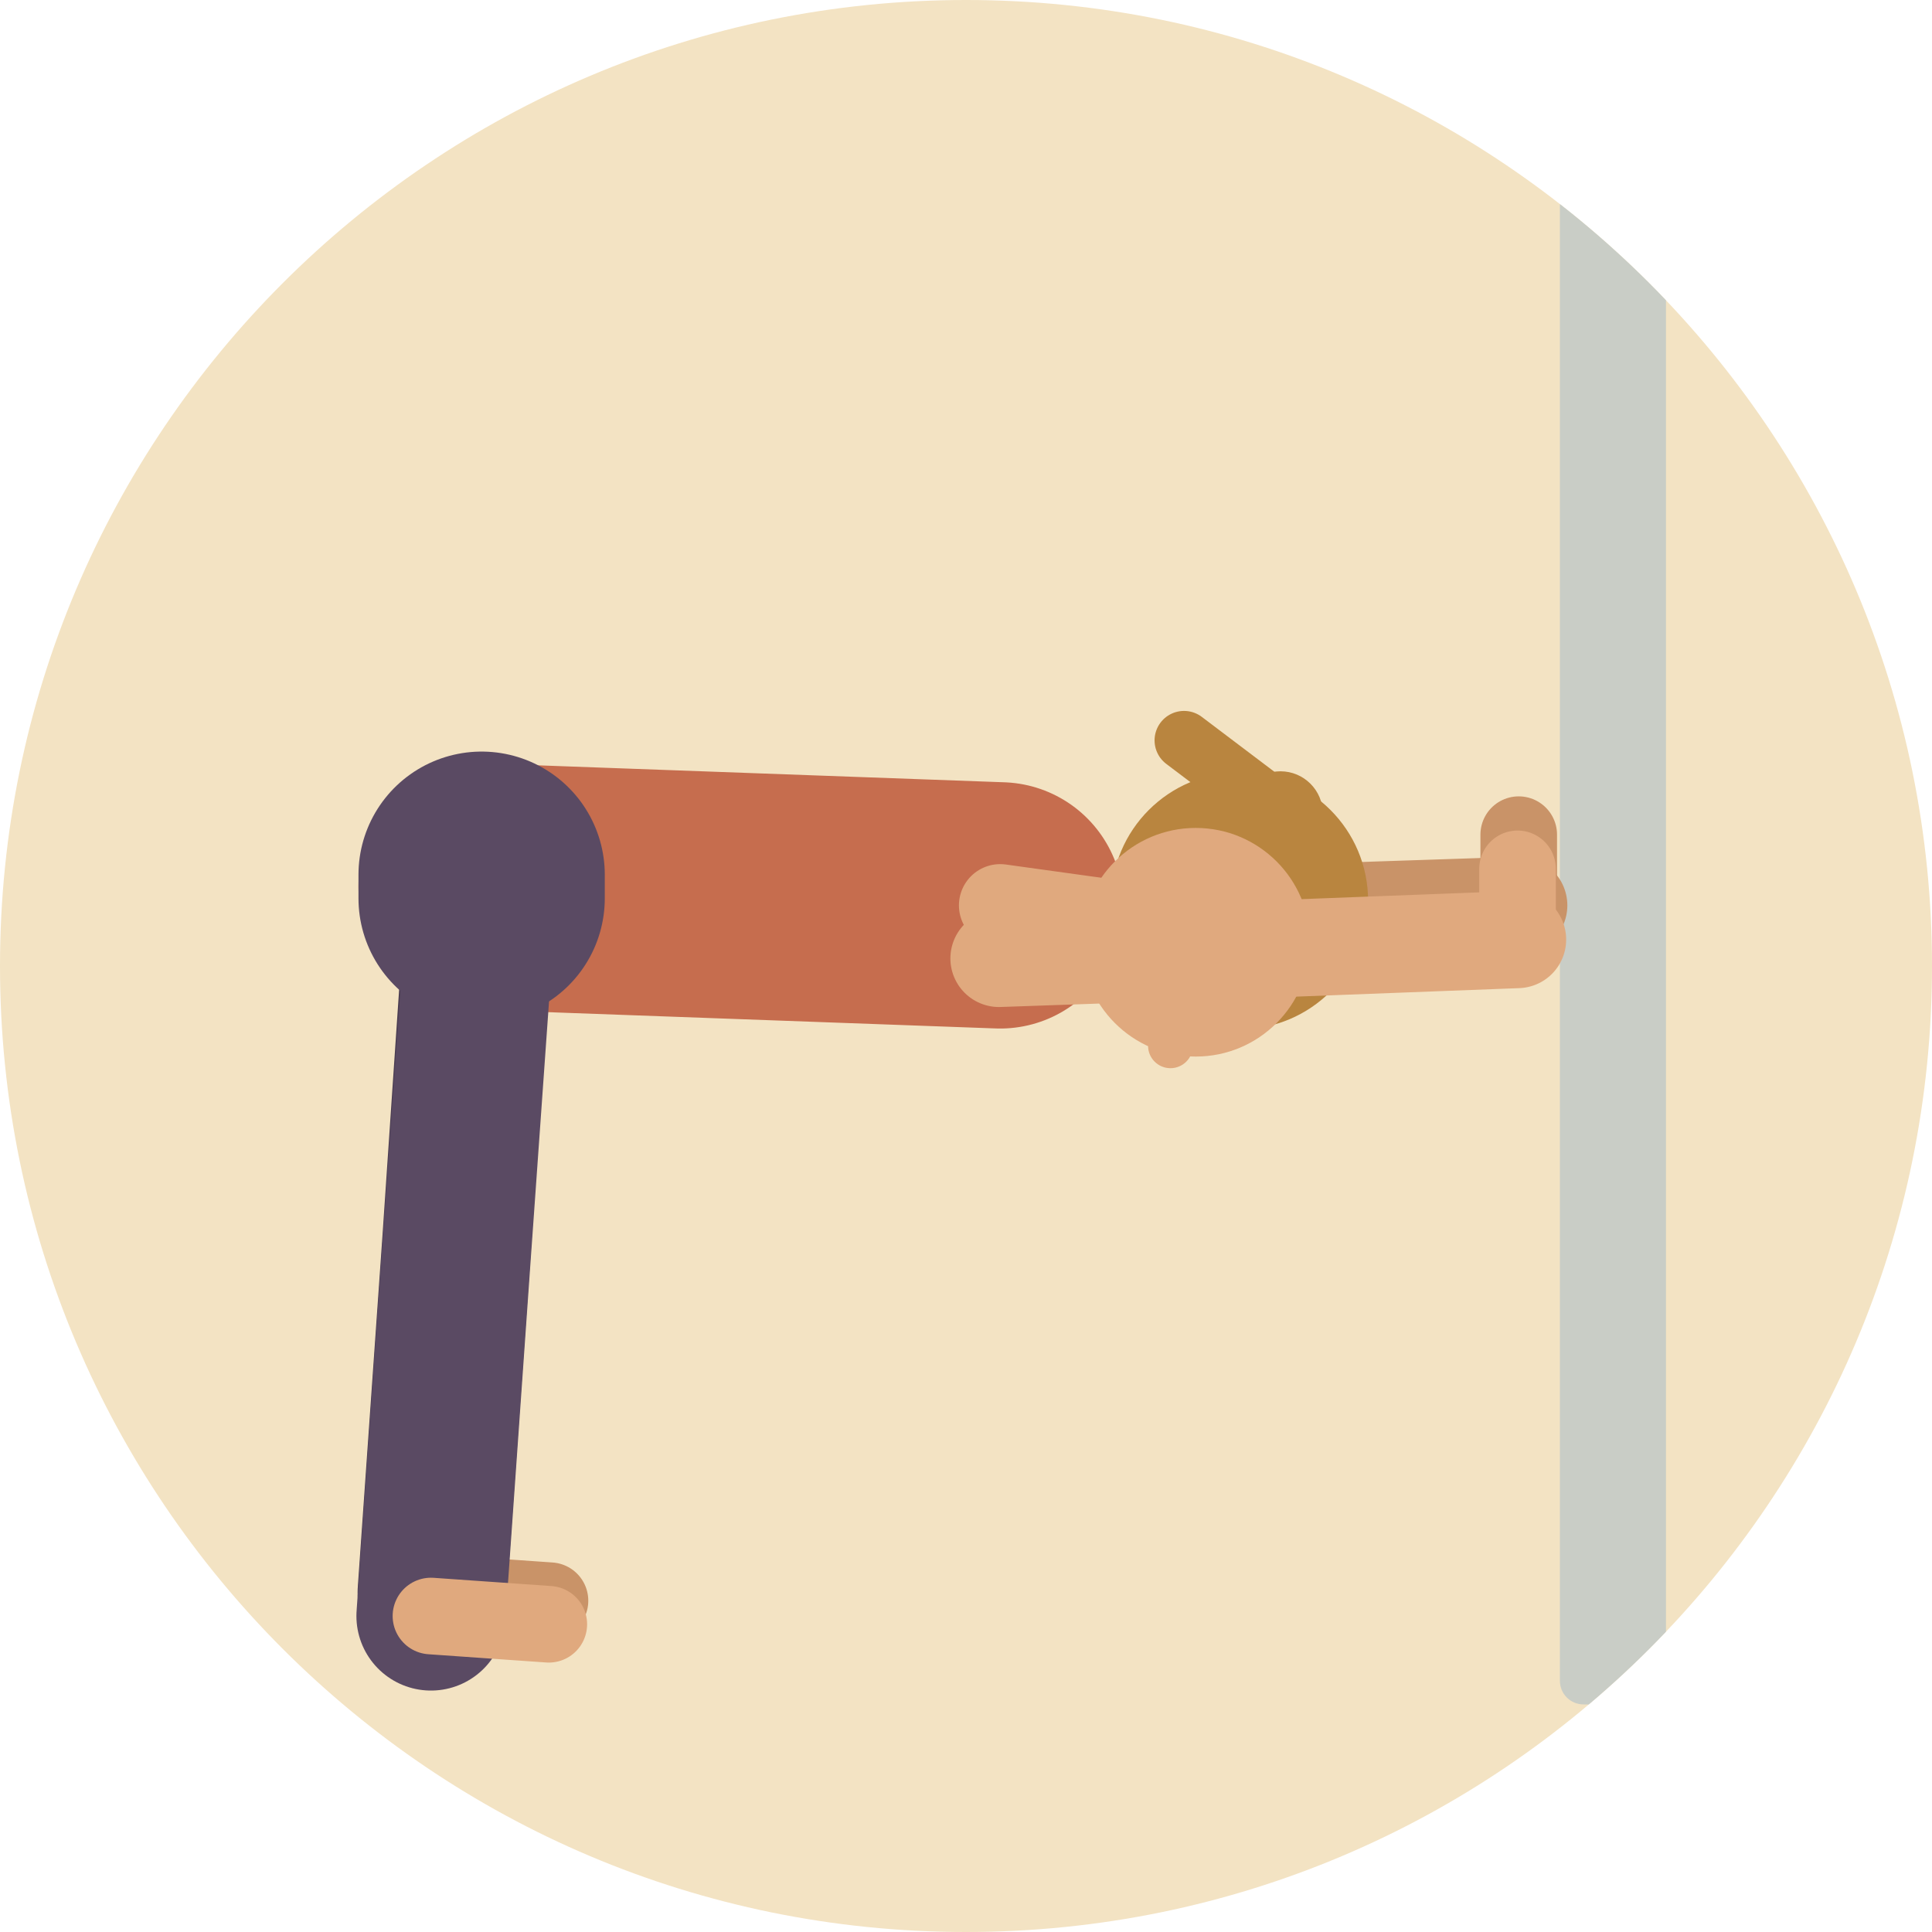
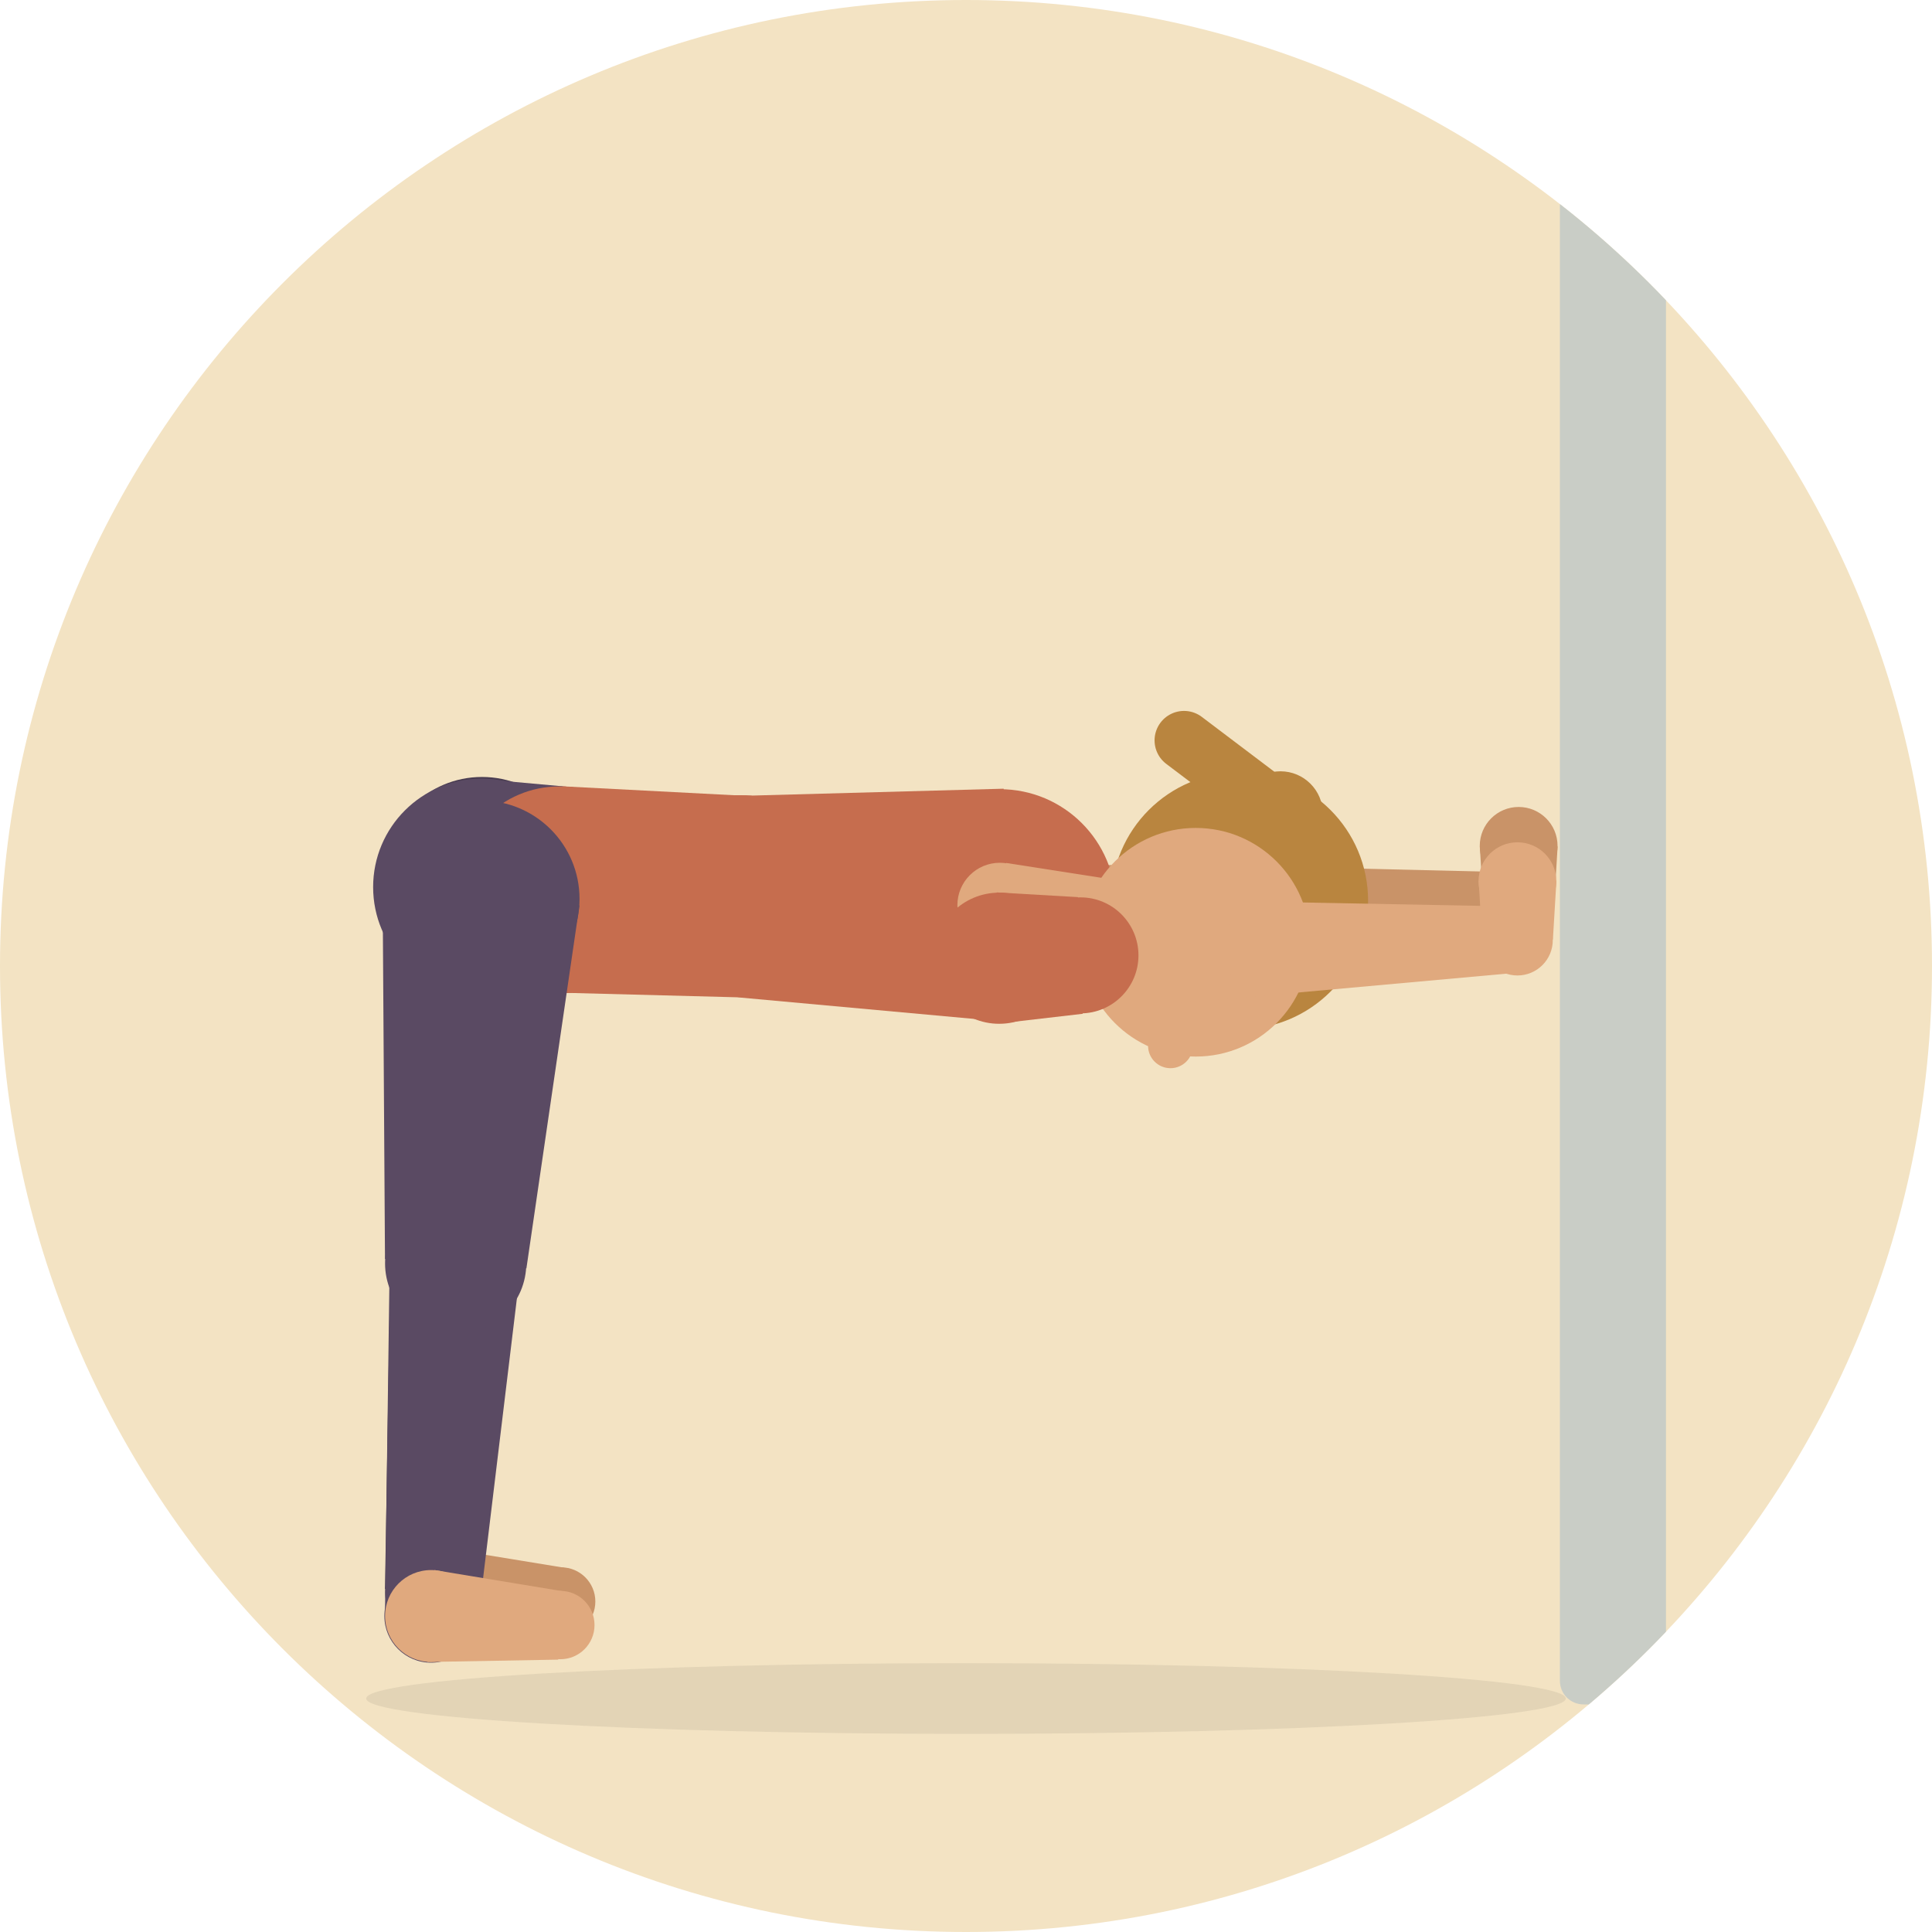
<svg xmlns="http://www.w3.org/2000/svg" viewBox="0 0 200 200" width="400" height="400" role="img" aria-label="Figure in profile hinged at the hips with a level back and hands pressed against a wall.">
  <circle cx="100" cy="100" r="100" fill="#F3E3C3" />
  <clipPath id="cv7p9b4">
    <circle cx="100" cy="100" r="100" />
  </clipPath>
  <g clip-path="url(#cv7p9b4)">
    <g transform="translate(100.0 174.0) scale(1.220)">
+       <ellipse cx="0" cy="1.5" rx="50.894" ry="3" fill="#20211F" opacity="0.08" />
      <rect x="50.394" y="-176" width="9" height="178" rx="2" fill="#C9CDC6" />
-       <g stroke-linecap="round" stroke-linejoin="round" fill="none">
-         <path d="M2.9 -64.3 L25.9 -65.1 L46.9 -65.8" stroke="#C99368" stroke-width="8.25" />
-         <path d="M46.9 -65.8 L46.9 -71.8" stroke="#C99368" stroke-width="6.5" />
-       </g>
-       <g stroke-linecap="round" stroke-linejoin="round" fill="none">
-         <path d="M-41.1 -68.4 L-43.2 -37.4 L-45.3 -7.5" stroke="#493C51" stroke-width="12.65" />
-         <path d="M-45.3 -7.5 L-35.3 -6.8" stroke="#C99368" stroke-width="6.5" />
-       </g>
-       <g stroke-linecap="round" stroke-linejoin="round" fill="none">
-         <path d="M-41.1 -67.4 L-19.1 -66.6 L2.9 -65.8" stroke="#C66D4E" stroke-width="20.9" />
-         <path d="M-41.1 -68.4 L-41.1 -66.4" stroke="#5A4A63" stroke-width="20.9" />
+       <g>
+         <g fill="#C99368">
+           <path d="M3.1 -59.3 L26.0 -61.2 L25.8 -69.1 L2.7 -69.3Z" />
+           <circle cx="2.921" cy="-64.314" r="5.029" />
+           <circle cx="25.907" cy="-65.117" r="3.959" />
+         </g>
+         <g fill="#AD5C40">
+           <path d="M3.1 -58.8 L10.0 -59.6 L9.6 -69.5 L2.7 -69.9Z" />
+           <circle cx="2.921" cy="-64.314" r="5.564" />
+           <circle cx="9.817" cy="-64.555" r="4.922" />
+         </g>
+         <g fill="#C99368">
+           <path d="M26.0 -61.2 L47.0 -63.1 L46.8 -68.6 L25.8 -69.1Z" />
+           <circle cx="25.907" cy="-65.117" r="3.959" />
+           <circle cx="46.894" cy="-65.85" r="2.8" />
+         </g>
+         <g fill="#C99368">
+           <path d="M49.9 -65.8 L50.2 -70.8 L43.6 -70.8 L43.9 -65.8Z" />
+           <circle cx="46.894" cy="-65.85" r="3" />
+           <circle cx="46.894" cy="-70.85" r="3.3" />
+         </g>
      </g>
      <g>
-         <path d="M2.9 -65.8 L20.2 -63.4" stroke="#E0A97E" stroke-width="7" stroke-linecap="round" />
+         <g fill="#493C51">
+           <path d="M-48.8 -37.8 L-49.3 -7.8 L-41.4 -7.2 L-37.7 -37.0Z" />
+           <circle cx="-43.232" cy="-37.426" r="5.564" />
+           <circle cx="-45.325" cy="-7.499" r="3.959" />
+         </g>
+         <g fill="#493C51">
+           <path d="M-49.4 -68.9 L-49.2 -37.8 L-37.3 -37.0 L-32.7 -67.8Z" />
+           <circle cx="-41.069" cy="-68.35" r="8.346" />
+           <circle cx="-43.232" cy="-37.426" r="5.992" />
+         </g>
+         <g fill="#C99368">
+           <path d="M-45.6 -3.6 L-34.6 -3.8 L-34.1 -9.6 L-45.1 -11.4Z" />
+           <circle cx="-45.325" cy="-7.499" r="3.9" />
+           <circle cx="-34.351" cy="-6.731" r="2.9" />
+         </g>
+       </g>
+       <g>
+         <g fill="#5A4A63">
+           <path d="M-41.4 -58.2 L-34.8 -58.4 L-34.2 -75.9 L-40.8 -76.5Z" />
+           <circle cx="-41.104" cy="-67.351" r="9.202" />
+           <circle cx="-34.508" cy="-67.12" r="8.774" />
+         </g>
+         <g fill="#C66D4E">
+           <path d="M-34.8 -58.4 L-19.4 -58.0 L-18.8 -75.1 L-34.2 -75.9Z" />
+           <circle cx="-34.508" cy="-67.12" r="8.774" />
+           <circle cx="-19.118" cy="-66.583" r="8.56" />
+         </g>
+         <g fill="#C66D4E">
+           <path d="M-19.4 -58.0 L2.5 -56.0 L3.2 -75.7 L-18.8 -75.1Z" />
+           <circle cx="-19.118" cy="-66.583" r="8.56" />
+           <circle cx="2.869" cy="-65.815" r="9.844" />
+         </g>
+       </g>
+       <g>
+         <g fill="#E0A97E">
+           <path d="M2.4 -62.3 L19.7 -60.0 L20.7 -66.7 L3.4 -69.4Z" />
+           <circle cx="2.869" cy="-65.815" r="3.6" />
+           <circle cx="20.199" cy="-63.38" r="3.4" />
+         </g>
        <circle cx="26.681" cy="-73.577" r="3.6" fill="#B9853F" />
        <path d="M26.7 -73.6 L18.5 -79.8" stroke="#B9853F" stroke-width="5" stroke-linecap="round" />
        <circle cx="23.219" cy="-66.187" r="10.9" fill="#B9853F" />
        <circle cx="19.493" cy="-62.671" r="9.7" fill="#E0A97E" />
        <circle cx="17.349" cy="-53.884" r="1.9" fill="#E0A97E" />
      </g>
-       <g stroke-linecap="round" stroke-linejoin="round" fill="none">
-         <path d="M-41.1 -66.4 L-43.3 -35.4 L-45.4 -5.5" stroke="#5A4A63" stroke-width="12.65" />
-         <path d="M-45.4 -5.5 L-35.4 -4.8" stroke="#E0A97E" stroke-width="6.5" />
+       <g>
+         <g fill="#5A4A63">
+           <path d="M-48.9 -35.8 L-49.3 -5.8 L-41.4 -5.2 L-37.8 -35.0Z" />
+           <circle cx="-43.302" cy="-35.427" r="5.564" />
+           <circle cx="-45.394" cy="-5.5" r="3.959" />
+         </g>
+         <g fill="#5A4A63">
+           <path d="M-49.5 -66.9 L-49.3 -35.8 L-37.3 -35.0 L-32.8 -65.8Z" />
+           <circle cx="-41.139" cy="-66.351" r="8.346" />
+           <circle cx="-43.302" cy="-35.427" r="5.992" />
+         </g>
+         <g fill="#E0A97E">
+           <path d="M-45.7 -1.6 L-34.6 -1.8 L-34.2 -7.6 L-45.1 -9.4Z" />
+           <circle cx="-45.394" cy="-5.5" r="3.9" />
+           <circle cx="-34.421" cy="-4.733" r="2.9" />
+         </g>
      </g>
-       <g stroke-linecap="round" stroke-linejoin="round" fill="none">
-         <path d="M2.8 -61.3 L25.8 -62.1 L46.8 -62.9" stroke="#E0A97E" stroke-width="8.25" />
-         <path d="M46.8 -62.9 L46.8 -68.9" stroke="#E0A97E" stroke-width="6.5" />
+       <g>
+         <g fill="#E0A97E">
+           <path d="M3.0 -56.3 L25.9 -58.2 L25.7 -66.1 L2.6 -66.3Z" />
+           <circle cx="2.816" cy="-61.316" r="5.029" />
+           <circle cx="25.802" cy="-62.119" r="3.959" />
+         </g>
+         <g fill="#C66D4E">
+           <path d="M3.0 -55.8 L9.9 -56.6 L9.5 -66.5 L2.6 -66.9Z" />
+           <circle cx="2.816" cy="-61.316" r="5.564" />
+           <circle cx="9.712" cy="-61.557" r="4.922" />
+         </g>
+         <g fill="#E0A97E">
+           <path d="M25.9 -58.2 L46.9 -60.1 L46.7 -65.7 L25.7 -66.1Z" />
+           <circle cx="25.802" cy="-62.119" r="3.959" />
+           <circle cx="46.79" cy="-62.852" r="2.8" />
+         </g>
+         <g fill="#E0A97E">
+           <path d="M49.8 -62.9 L50.1 -67.9 L43.5 -67.9 L43.8 -62.9Z" />
+           <circle cx="46.79" cy="-62.852" r="3" />
+           <circle cx="46.79" cy="-67.852" r="3.3" />
+         </g>
      </g>
    </g>
  </g>
</svg>
